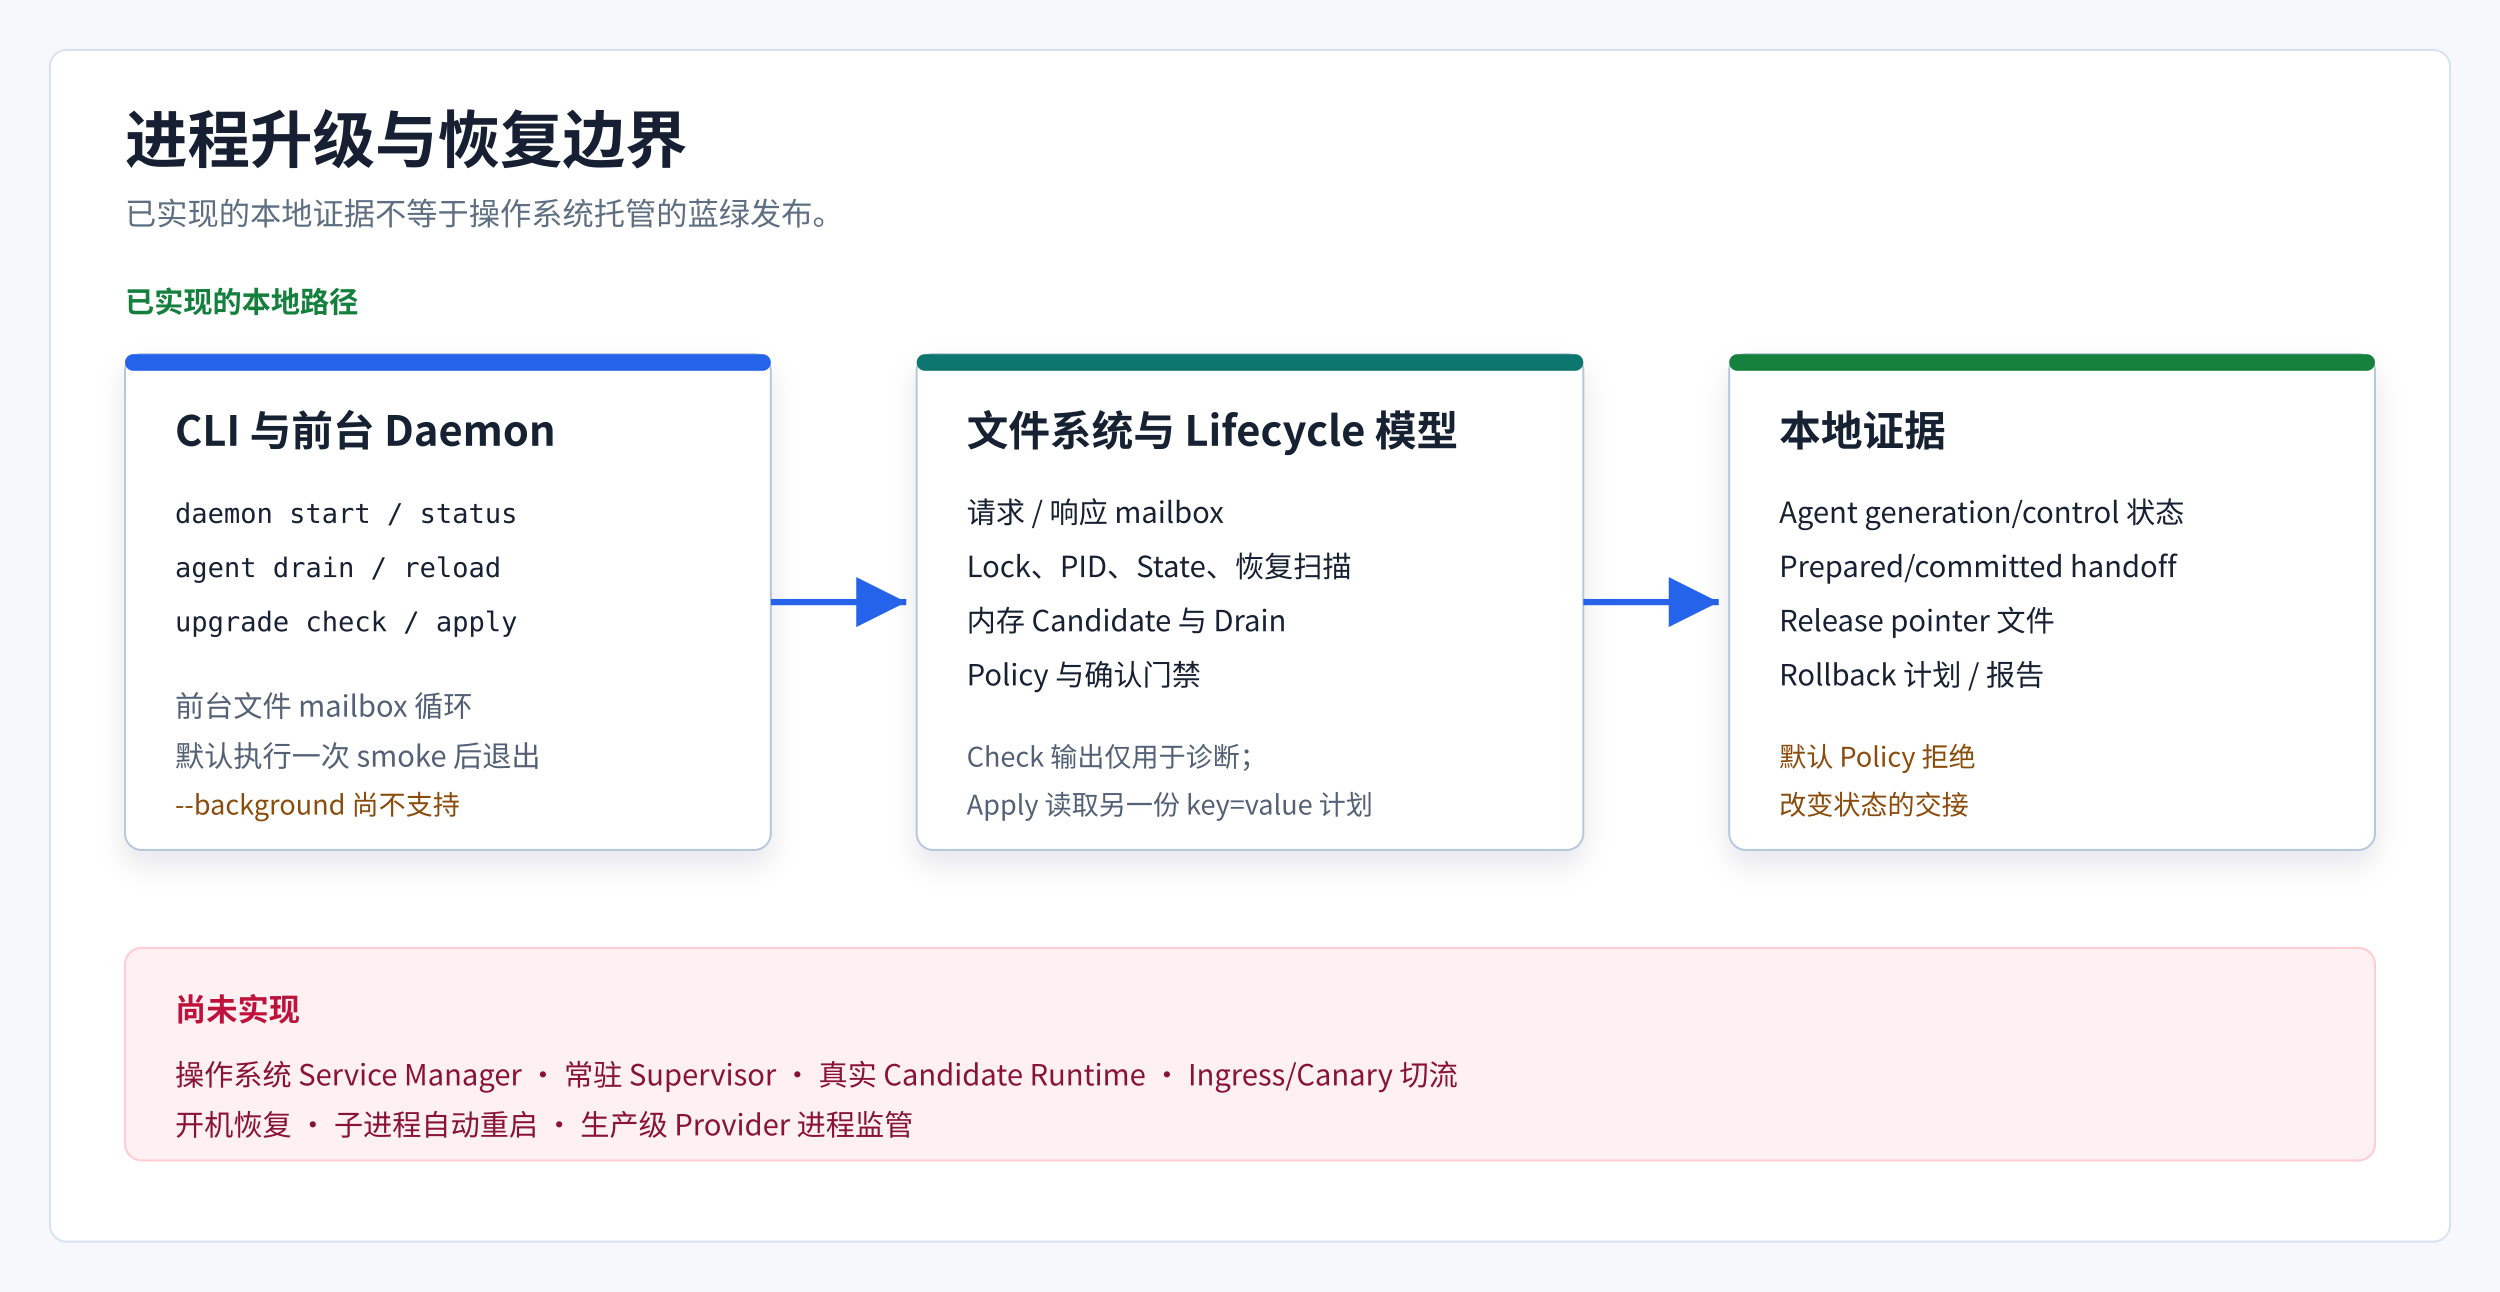
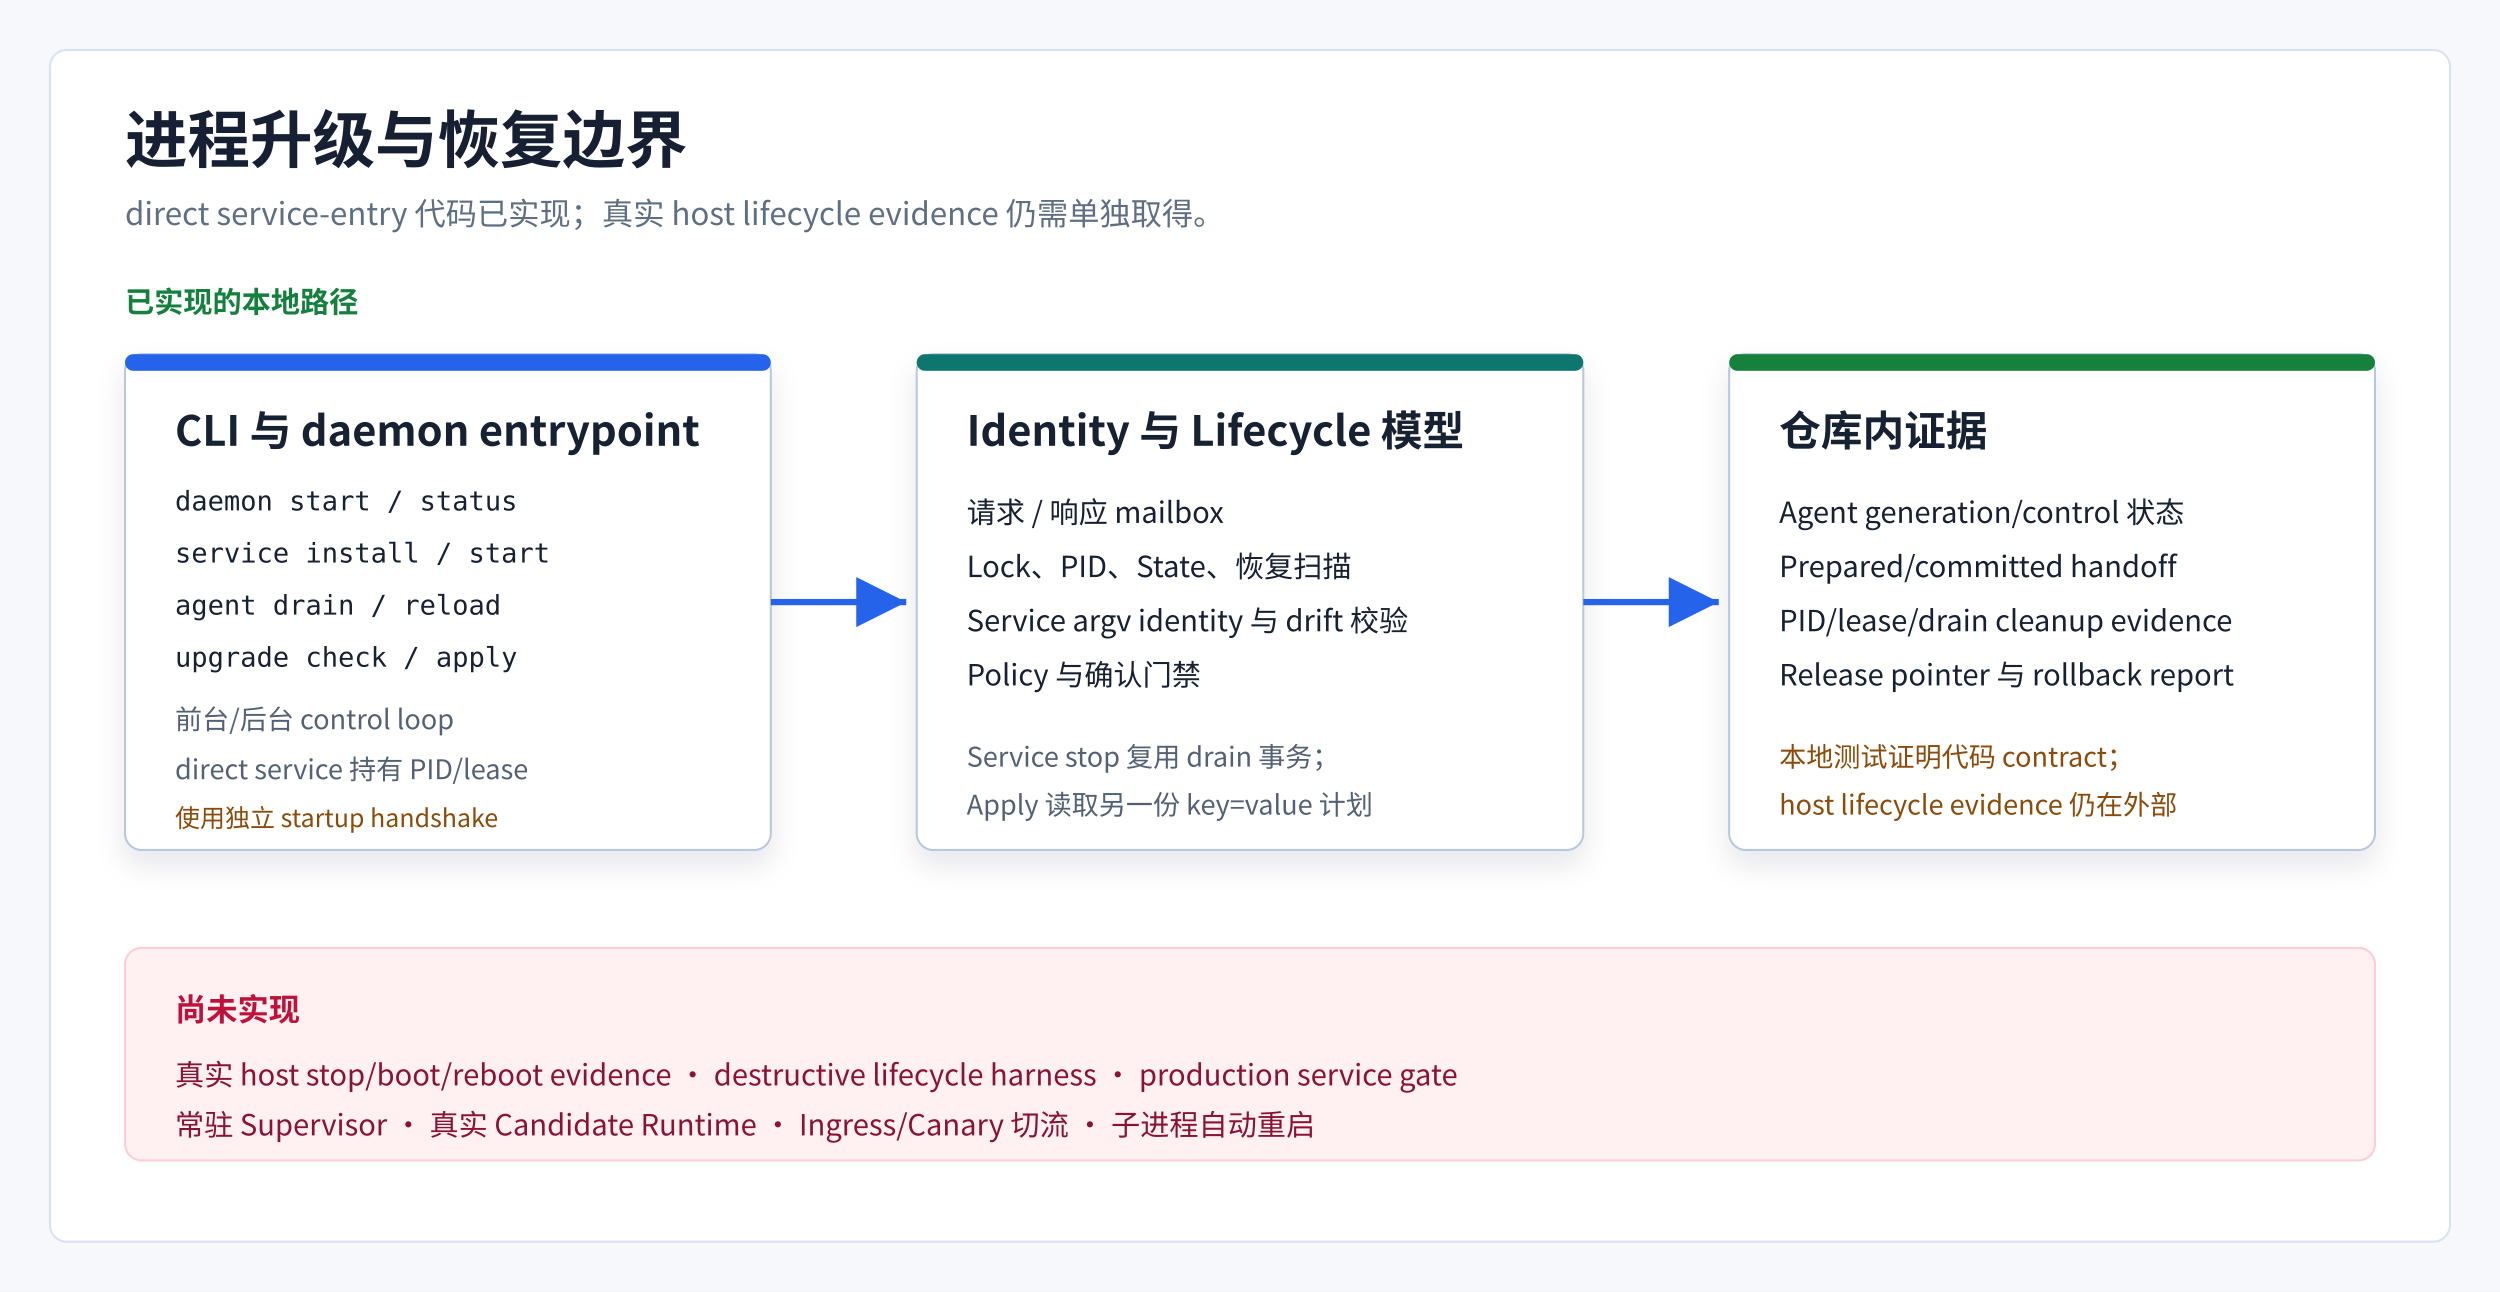
<svg xmlns="http://www.w3.org/2000/svg" width="1200" height="620" viewBox="0 0 1200 620" role="img" aria-labelledby="title desc">
  <defs>
    <marker id="arrow" markerWidth="10" markerHeight="10" refX="9" refY="5" orient="auto">
      <path d="M1 1 L9 5 L1 9 Z" fill="#2563eb" />
    </marker>
    <filter id="shadow" x="-8%" y="-12%" width="116%" height="132%">
      <feDropShadow dx="0" dy="7" stdDeviation="7" flood-color="#172033" flood-opacity="0.10" />
    </filter>
  </defs>
  <rect width="1200" height="620" fill="#f6f8fb" />
  <rect x="24" y="24" width="1152" height="572" rx="8" fill="#ffffff" stroke="#d9e2ef" />
  <text x="60" y="78" font-family="Microsoft YaHei, Noto Sans CJK SC, Segoe UI, sans-serif" font-size="30" font-weight="700" fill="#172033">进程升级与恢复边界</text>
-   <text x="60" y="108" font-family="Microsoft YaHei, Noto Sans CJK SC, Segoe UI, sans-serif" font-size="15" fill="#5f6f82">已实现的本地证据不等于操作系统托管的蓝绿发布。</text>
+   <text x="60" y="108" font-family="Microsoft YaHei, Noto Sans CJK SC, Segoe UI, sans-serif" font-size="15" fill="#5f6f82">direct service-entry 代码已实现；真实 host lifecycle evidence 仍需单独取得。</text>
  <text x="60" y="150" font-family="Microsoft YaHei, Noto Sans CJK SC, Segoe UI, sans-serif" font-size="14" font-weight="700" fill="#15803d">已实现的本地路径</text>
  <g filter="url(#shadow)">
    <rect x="60" y="170" width="310" height="238" rx="8" fill="#ffffff" stroke="#b8c8dc" />
    <rect x="60" y="170" width="310" height="8" rx="4" fill="#2563eb" />
-     <text x="84" y="214" font-family="Microsoft YaHei, Noto Sans CJK SC, Segoe UI, sans-serif" font-size="20" font-weight="700" fill="#172033">CLI 与前台 Daemon</text>
-     <text x="84" y="251" font-family="Consolas, monospace" font-size="13" fill="#172033">daemon start / status</text>
-     <text x="84" y="277" font-family="Consolas, monospace" font-size="13" fill="#172033">agent drain / reload</text>
-     <text x="84" y="303" font-family="Consolas, monospace" font-size="13" fill="#172033">upgrade check / apply</text>
-     <text x="84" y="344" font-family="Microsoft YaHei, Noto Sans CJK SC, Segoe UI, sans-serif" font-size="14" fill="#526174">前台文件 mailbox 循环</text>
-     <text x="84" y="368" font-family="Microsoft YaHei, Noto Sans CJK SC, Segoe UI, sans-serif" font-size="14" fill="#526174">默认执行一次 smoke 后退出</text>
-     <text x="84" y="391" font-family="Microsoft YaHei, Noto Sans CJK SC, Segoe UI, sans-serif" font-size="13" fill="#8a4b08">--background 尚不支持</text>
+     <text x="84" y="214" font-family="Microsoft YaHei, Noto Sans CJK SC, Segoe UI, sans-serif" font-size="20" font-weight="700" fill="#172033">CLI 与 daemon entrypoint</text>
+     <text x="84" y="245" font-family="Consolas, monospace" font-size="13" fill="#172033">daemon start / status</text>
+     <text x="84" y="270" font-family="Consolas, monospace" font-size="13" fill="#172033">service install / start</text>
+     <text x="84" y="295" font-family="Consolas, monospace" font-size="13" fill="#172033">agent drain / reload</text>
+     <text x="84" y="320" font-family="Consolas, monospace" font-size="13" fill="#172033">upgrade check / apply</text>
+     <text x="84" y="350" font-family="Microsoft YaHei, Noto Sans CJK SC, Segoe UI, sans-serif" font-size="13" fill="#526174">前台/后台 control loop</text>
+     <text x="84" y="374" font-family="Microsoft YaHei, Noto Sans CJK SC, Segoe UI, sans-serif" font-size="13" fill="#526174">direct service 持有 PID/lease</text>
+     <text x="84" y="397" font-family="Microsoft YaHei, Noto Sans CJK SC, Segoe UI, sans-serif" font-size="12" fill="#8a4b08">使用独立 startup handshake</text>
  </g>
  <path d="M370 289 H435" fill="none" stroke="#2563eb" stroke-width="3" marker-end="url(#arrow)" />
  <g filter="url(#shadow)">
    <rect x="440" y="170" width="320" height="238" rx="8" fill="#ffffff" stroke="#b8c8dc" />
    <rect x="440" y="170" width="320" height="8" rx="4" fill="#0f766e" />
-     <text x="464" y="214" font-family="Microsoft YaHei, Noto Sans CJK SC, Segoe UI, sans-serif" font-size="20" font-weight="700" fill="#172033">文件系统与 Lifecycle 模型</text>
+     <text x="464" y="214" font-family="Microsoft YaHei, Noto Sans CJK SC, Segoe UI, sans-serif" font-size="20" font-weight="700" fill="#172033">Identity 与 Lifecycle 模型</text>
    <text x="464" y="251" font-family="Microsoft YaHei, Noto Sans CJK SC, Segoe UI, sans-serif" font-size="14" fill="#172033">请求 / 响应 mailbox</text>
    <text x="464" y="277" font-family="Microsoft YaHei, Noto Sans CJK SC, Segoe UI, sans-serif" font-size="14" fill="#172033">Lock、PID、State、恢复扫描</text>
-     <text x="464" y="303" font-family="Microsoft YaHei, Noto Sans CJK SC, Segoe UI, sans-serif" font-size="14" fill="#172033">内存 Candidate 与 Drain</text>
+     <text x="464" y="303" font-family="Microsoft YaHei, Noto Sans CJK SC, Segoe UI, sans-serif" font-size="14" fill="#172033">Service argv identity 与 drift 校验</text>
    <text x="464" y="329" font-family="Microsoft YaHei, Noto Sans CJK SC, Segoe UI, sans-serif" font-size="14" fill="#172033">Policy 与确认门禁</text>
-     <text x="464" y="368" font-family="Microsoft YaHei, Noto Sans CJK SC, Segoe UI, sans-serif" font-size="13" fill="#526174">Check 输出仅用于诊断；</text>
+     <text x="464" y="368" font-family="Microsoft YaHei, Noto Sans CJK SC, Segoe UI, sans-serif" font-size="13" fill="#526174">Service stop 复用 drain 事务；</text>
    <text x="464" y="391" font-family="Microsoft YaHei, Noto Sans CJK SC, Segoe UI, sans-serif" font-size="13" fill="#526174">Apply 读取另一份 key=value 计划</text>
  </g>
  <path d="M760 289 H825" fill="none" stroke="#2563eb" stroke-width="3" marker-end="url(#arrow)" />
  <g filter="url(#shadow)">
    <rect x="830" y="170" width="310" height="238" rx="8" fill="#ffffff" stroke="#b8c8dc" />
    <rect x="830" y="170" width="310" height="8" rx="4" fill="#15803d" />
-     <text x="854" y="214" font-family="Microsoft YaHei, Noto Sans CJK SC, Segoe UI, sans-serif" font-size="20" font-weight="700" fill="#172033">本地证据</text>
+     <text x="854" y="214" font-family="Microsoft YaHei, Noto Sans CJK SC, Segoe UI, sans-serif" font-size="20" font-weight="700" fill="#172033">仓库内证据</text>
    <text x="854" y="251" font-family="Microsoft YaHei, Noto Sans CJK SC, Segoe UI, sans-serif" font-size="14" fill="#172033">Agent generation/control 状态</text>
    <text x="854" y="277" font-family="Microsoft YaHei, Noto Sans CJK SC, Segoe UI, sans-serif" font-size="14" fill="#172033">Prepared/committed handoff</text>
-     <text x="854" y="303" font-family="Microsoft YaHei, Noto Sans CJK SC, Segoe UI, sans-serif" font-size="14" fill="#172033">Release pointer 文件</text>
-     <text x="854" y="329" font-family="Microsoft YaHei, Noto Sans CJK SC, Segoe UI, sans-serif" font-size="14" fill="#172033">Rollback 计划 / 报告</text>
-     <text x="854" y="368" font-family="Microsoft YaHei, Noto Sans CJK SC, Segoe UI, sans-serif" font-size="13" fill="#8a4b08">默认 Policy 拒绝</text>
-     <text x="854" y="391" font-family="Microsoft YaHei, Noto Sans CJK SC, Segoe UI, sans-serif" font-size="13" fill="#8a4b08">改变状态的交接</text>
+     <text x="854" y="303" font-family="Microsoft YaHei, Noto Sans CJK SC, Segoe UI, sans-serif" font-size="14" fill="#172033">PID/lease/drain cleanup evidence</text>
+     <text x="854" y="329" font-family="Microsoft YaHei, Noto Sans CJK SC, Segoe UI, sans-serif" font-size="14" fill="#172033">Release pointer 与 rollback report</text>
+     <text x="854" y="368" font-family="Microsoft YaHei, Noto Sans CJK SC, Segoe UI, sans-serif" font-size="13" fill="#8a4b08">本地测试证明代码 contract；</text>
+     <text x="854" y="391" font-family="Microsoft YaHei, Noto Sans CJK SC, Segoe UI, sans-serif" font-size="13" fill="#8a4b08">host lifecycle evidence 仍在外部</text>
  </g>
  <rect x="60" y="455" width="1080" height="102" rx="8" fill="#fff1f2" stroke="#fecdd3" />
  <text x="84" y="490" font-family="Microsoft YaHei, Noto Sans CJK SC, Segoe UI, sans-serif" font-size="15" font-weight="700" fill="#be123c">尚未实现</text>
-   <text x="84" y="521" font-family="Microsoft YaHei, Noto Sans CJK SC, Segoe UI, sans-serif" font-size="14" fill="#881337">操作系统 Service Manager · 常驻 Supervisor · 真实 Candidate Runtime · Ingress/Canary 切流</text>
-   <text x="84" y="545" font-family="Microsoft YaHei, Noto Sans CJK SC, Segoe UI, sans-serif" font-size="14" fill="#881337">开机恢复 · 子进程自动重启 · 生产级 Provider 进程监管</text>
+   <text x="84" y="521" font-family="Microsoft YaHei, Noto Sans CJK SC, Segoe UI, sans-serif" font-size="14" fill="#881337">真实 host stop/boot/reboot evidence · destructive lifecycle harness · production service gate</text>
+   <text x="84" y="545" font-family="Microsoft YaHei, Noto Sans CJK SC, Segoe UI, sans-serif" font-size="14" fill="#881337">常驻 Supervisor · 真实 Candidate Runtime · Ingress/Canary 切流 · 子进程自动重启</text>
</svg>
